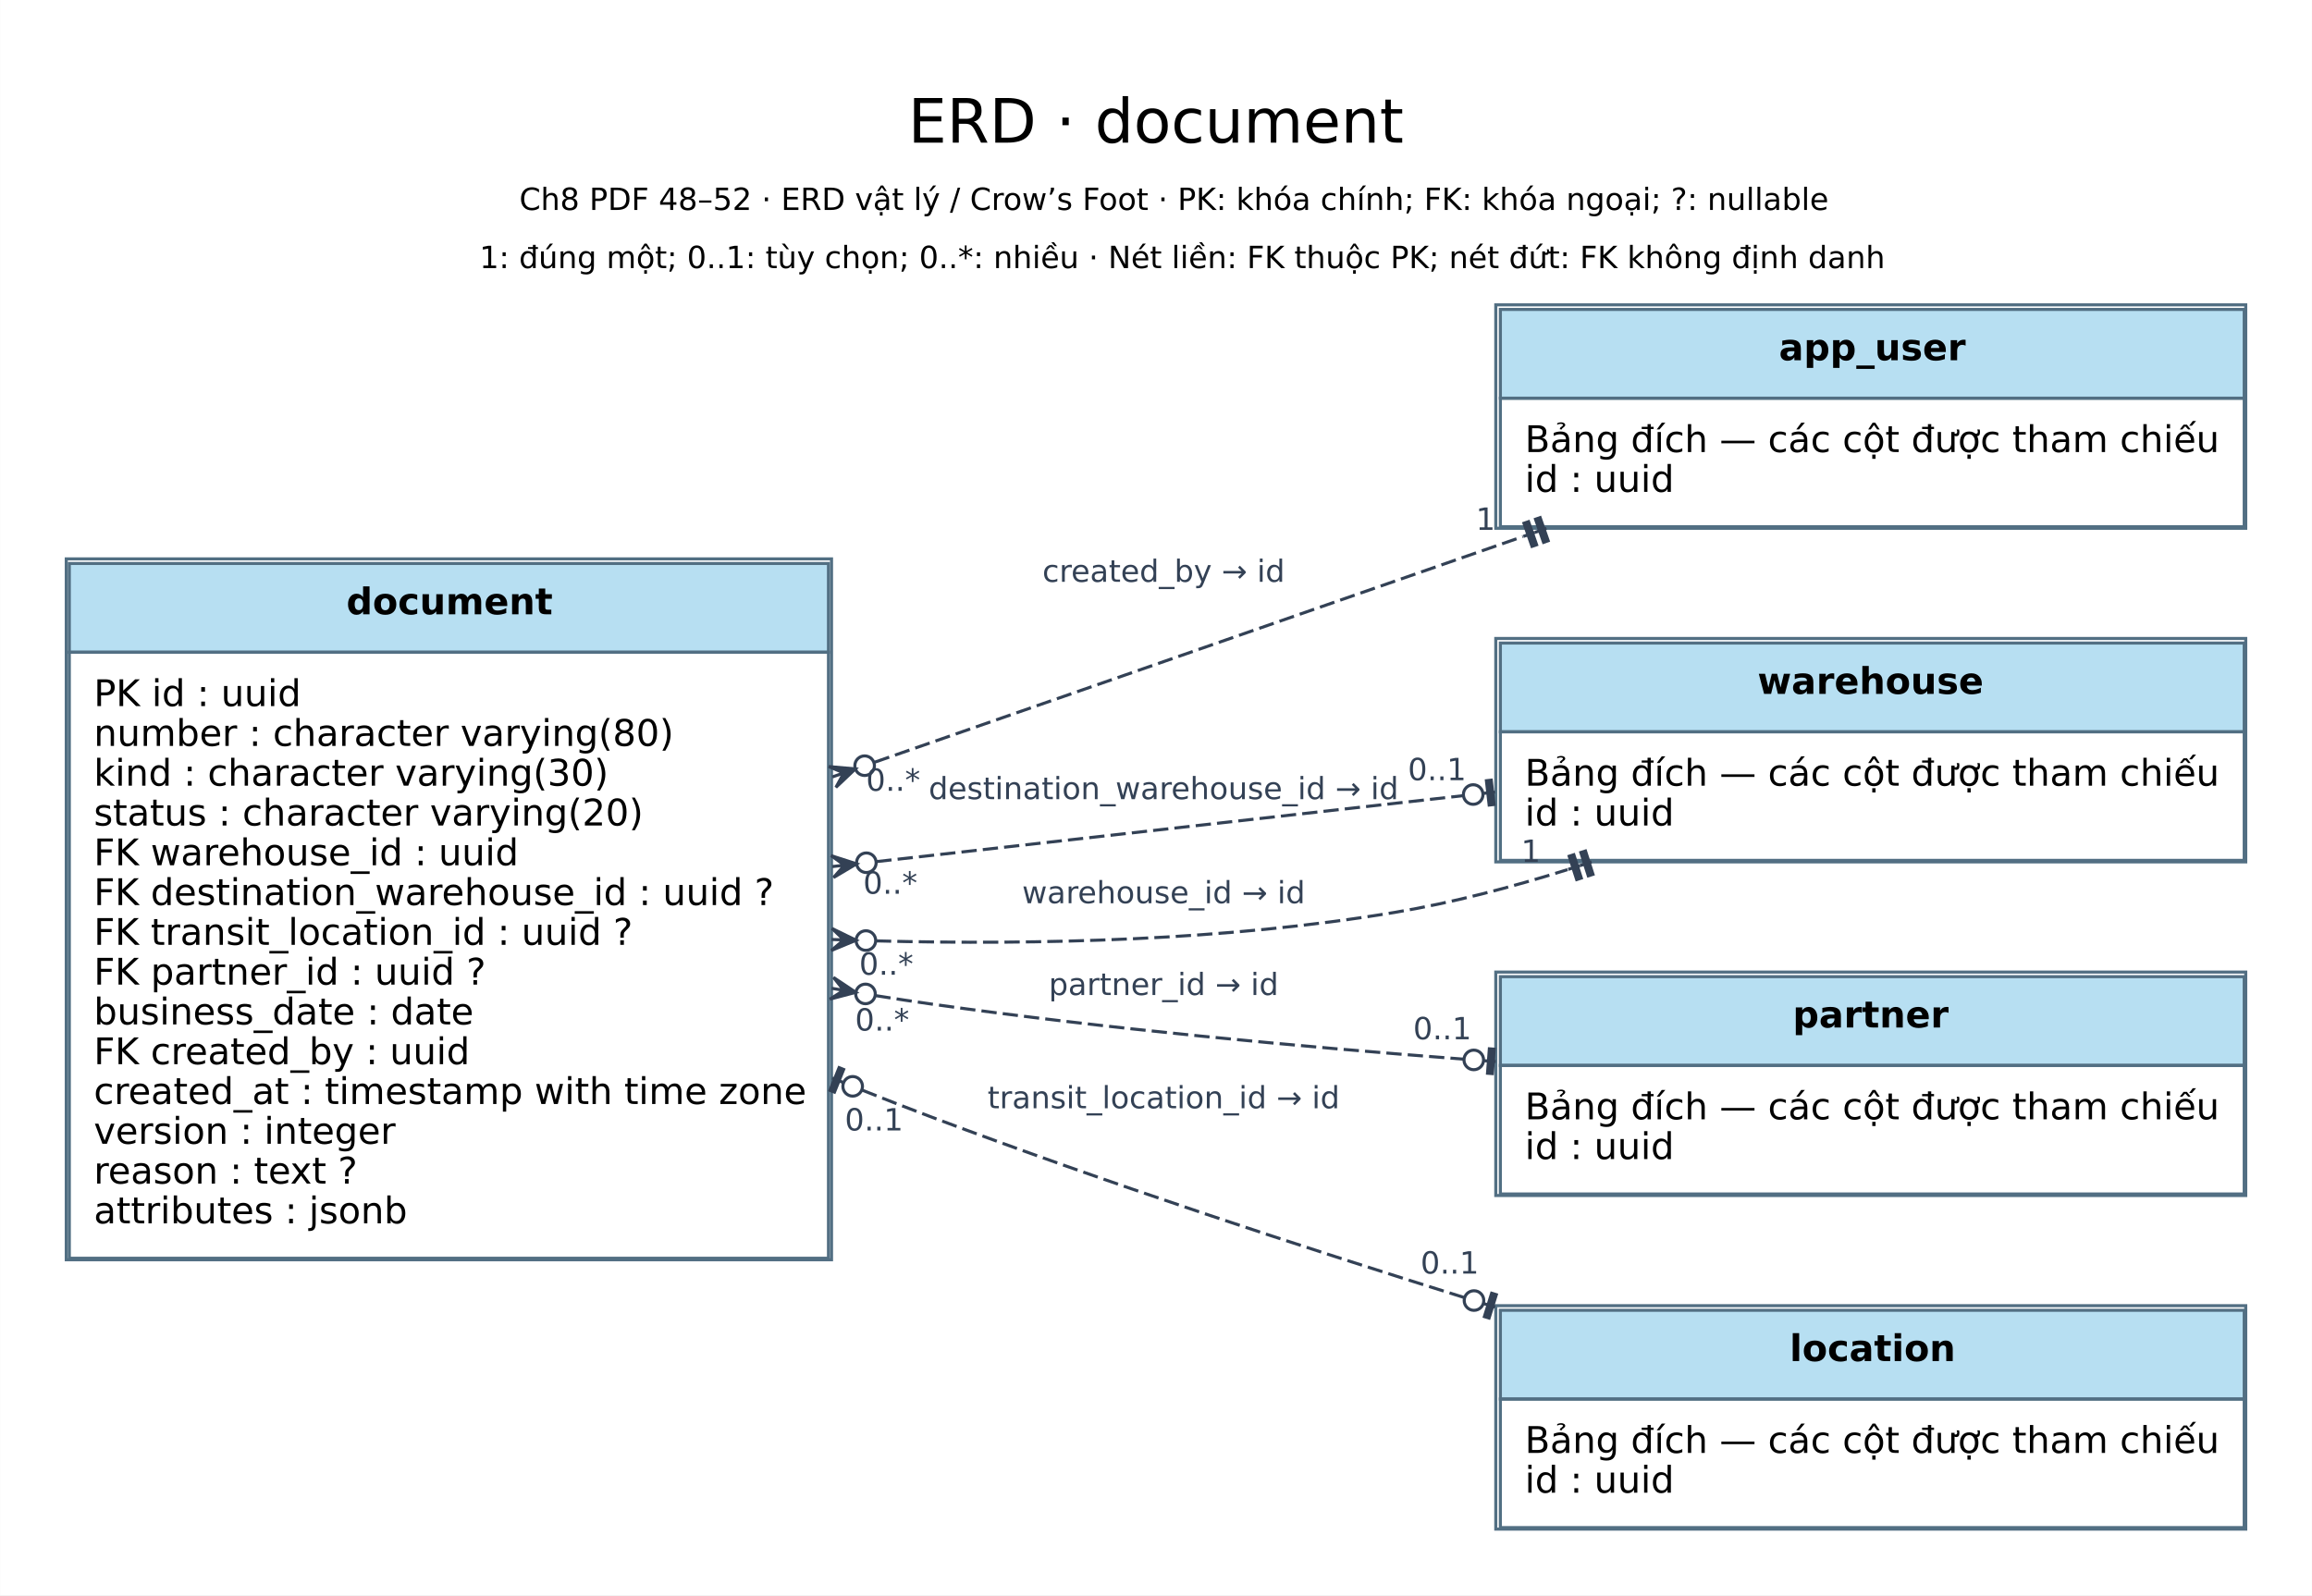
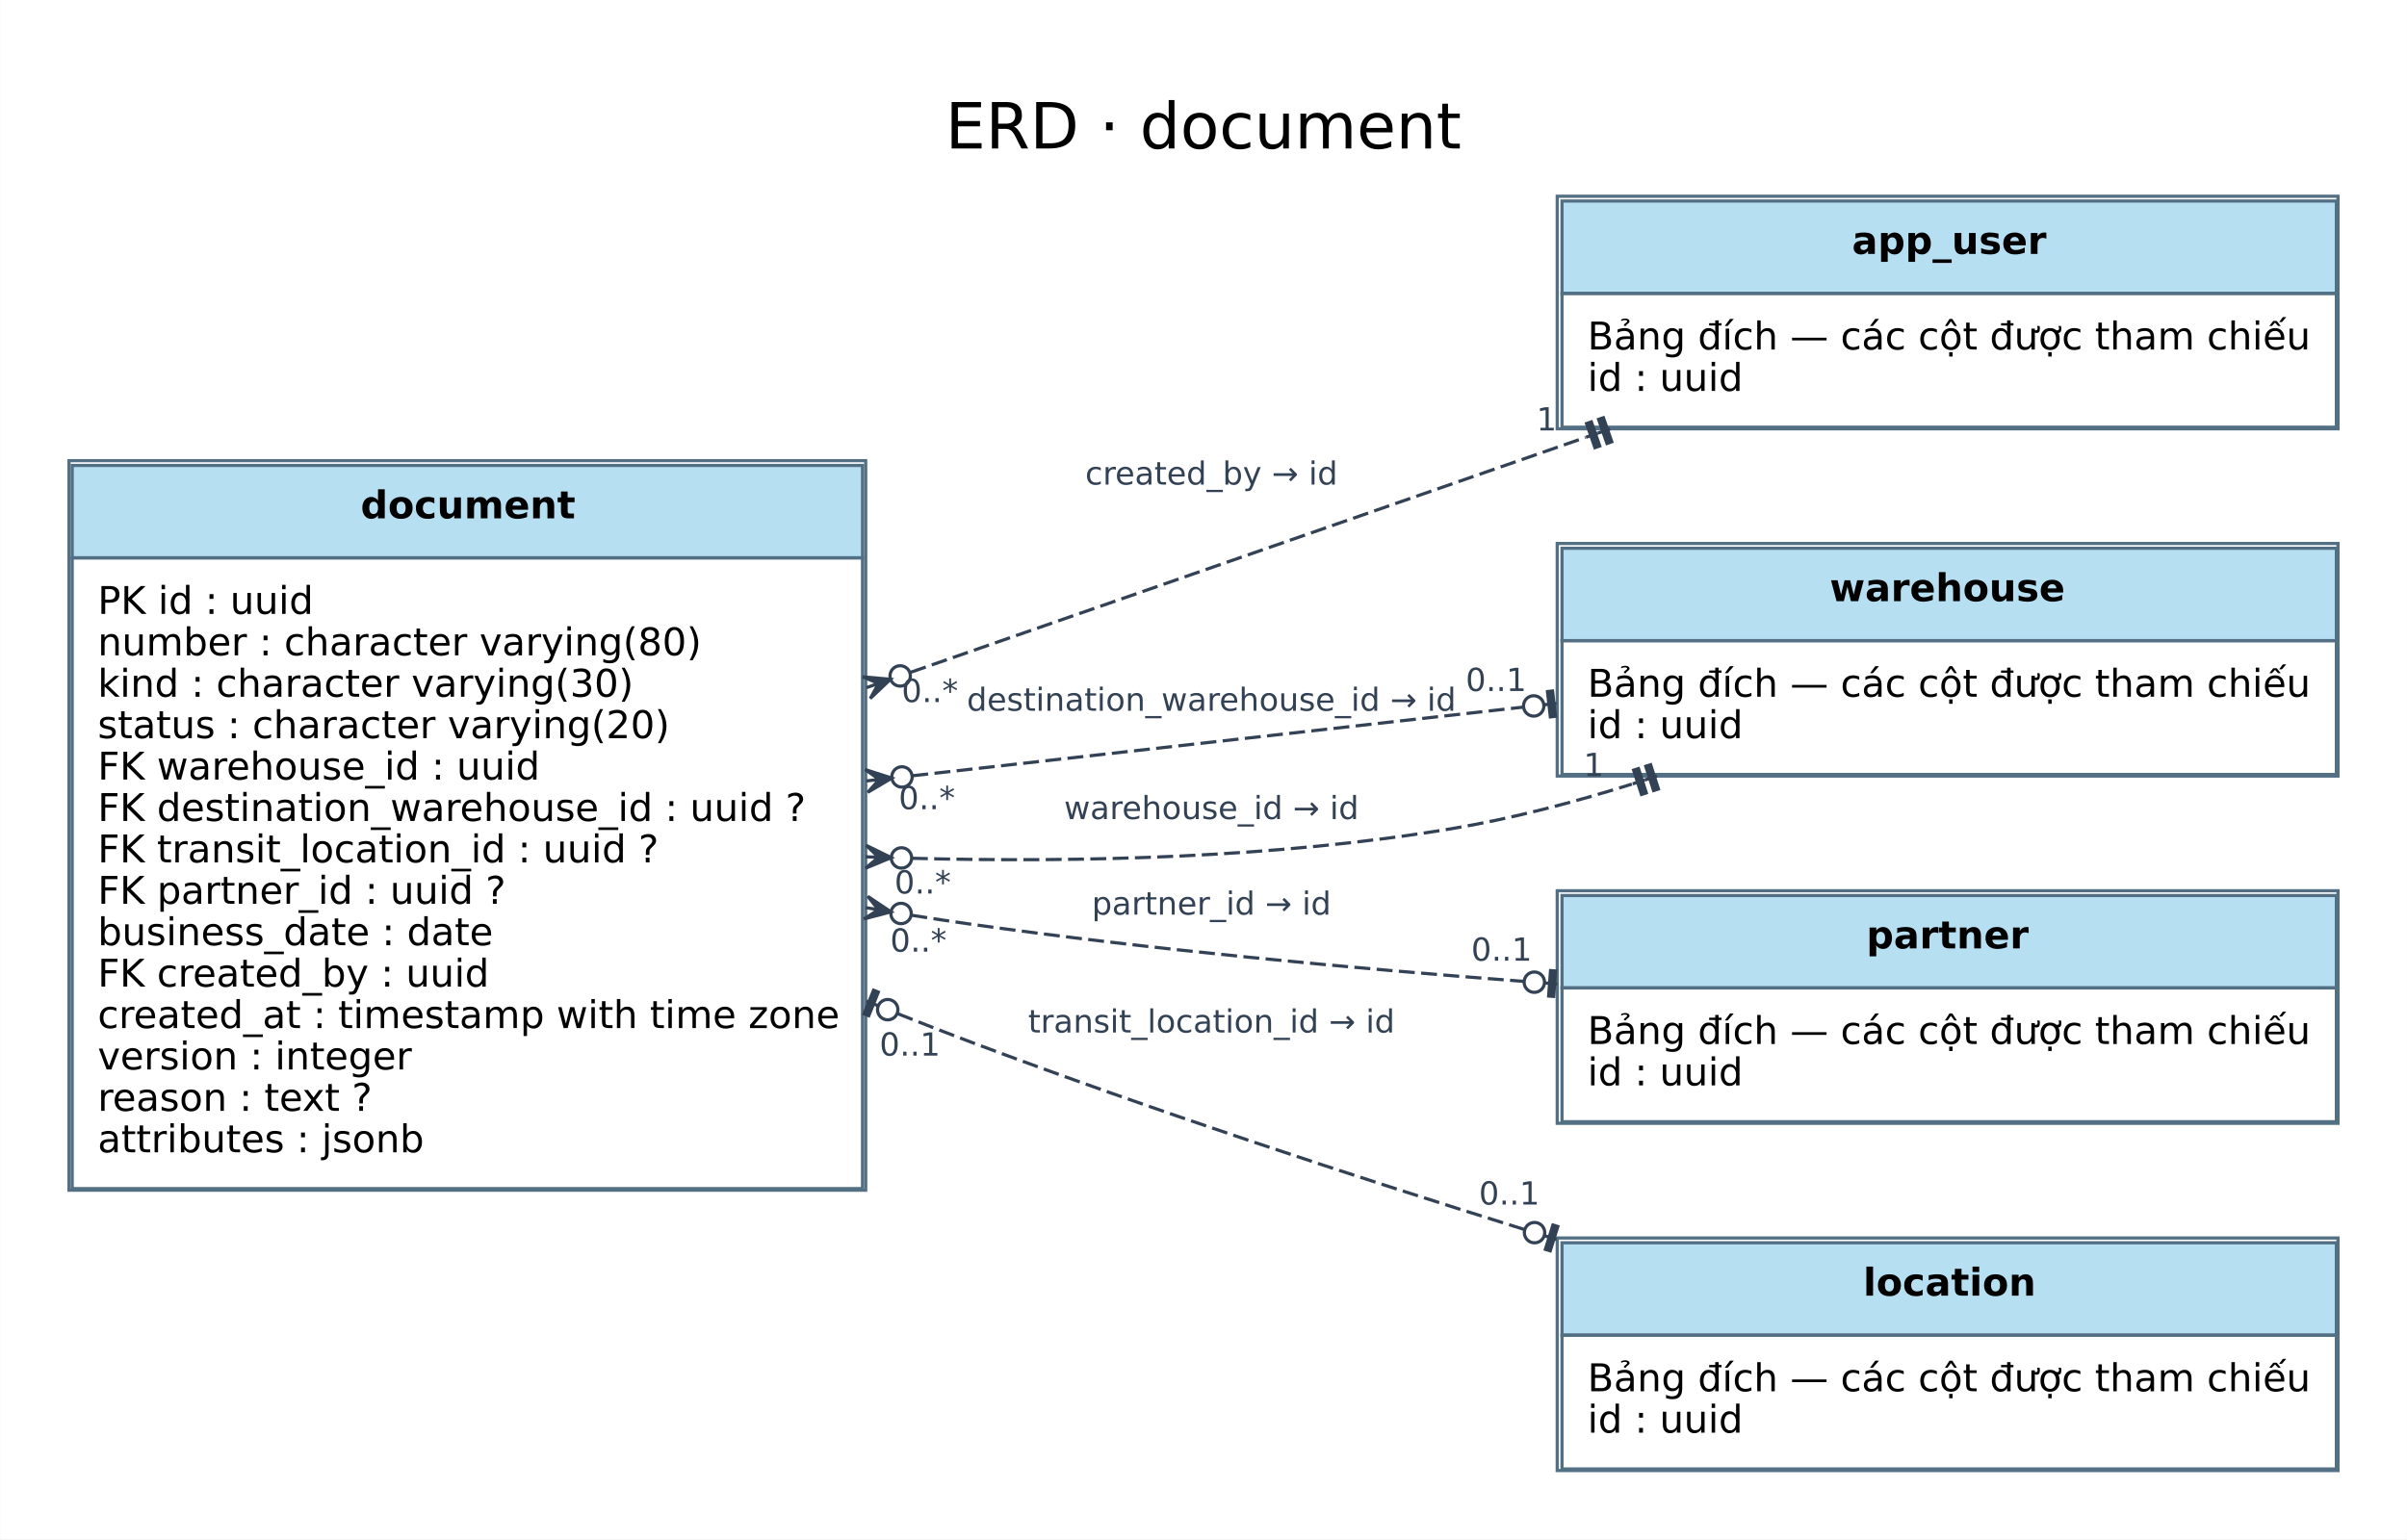
- <svg xmlns="http://www.w3.org/2000/svg" width="755pt" height="521pt" viewBox="0.00 0.00 755.20 521.20">
-   <g id="graph0" class="graph" transform="scale(1 1) rotate(0) translate(21.6 499.6)">
-     <polygon fill="white" stroke="transparent" points="-21.6,21.6 -21.6,-499.6 733.6,-499.6 733.6,21.6 -21.6,21.6" />
-     <text text-anchor="start" x="275" y="-453" font-family="DejaVu Sans" font-size="20.00">ERD · document</text>
-     <text text-anchor="start" x="148" y="-431" font-family="DejaVu Sans" font-size="10.00">Ch8 PDF 48–52 · ERD vật lý / Crow’s Foot · PK: khóa chính; FK: khóa ngoại; ?: nullable</text>
-     <text text-anchor="start" x="135" y="-412" font-family="DejaVu Sans" font-size="10.00">1: đúng một; 0..1: tùy chọn; 0..*: nhiều · Nét liền: FK thuộc PK; nét đứt: FK không định danh</text>
+ <svg xmlns="http://www.w3.org/2000/svg" width="755pt" height="483pt" viewBox="0.00 0.00 755.20 483.20">
+   <g id="graph0" class="graph" transform="scale(1 1) rotate(0) translate(21.6 461.6)">
+     <polygon fill="white" stroke="transparent" points="-21.6,21.6 -21.6,-461.6 733.6,-461.6 733.6,21.6 -21.6,21.6" />
+     <text text-anchor="start" x="275" y="-415" font-family="DejaVu Sans" font-size="20.00">ERD · document</text>
    <g id="node1" class="node">
      <polygon fill="#b7dff2" stroke="transparent" points="1,-286.5 1,-315.5 249,-315.5 249,-286.5 1,-286.5" />
      <polygon fill="none" stroke="#526f83" points="1,-286.5 1,-315.5 249,-315.5 249,-286.5 1,-286.5" />
      <text text-anchor="start" x="91.5" y="-298.9" font-family="DejaVu Sans" font-weight="bold" font-size="12.00">document</text>
      <polygon fill="none" stroke="#526f83" points="1,-88.5 1,-286.5 249,-286.5 249,-88.5 1,-88.5" />
      <text text-anchor="start" x="9" y="-268.9" font-family="DejaVu Sans" font-size="12.00">PK id : uuid</text>
      <text text-anchor="start" x="9" y="-255.9" font-family="DejaVu Sans" font-size="12.00">number : character varying(80)</text>
      <text text-anchor="start" x="9" y="-242.9" font-family="DejaVu Sans" font-size="12.00">kind : character varying(30)</text>
      <text text-anchor="start" x="9" y="-229.9" font-family="DejaVu Sans" font-size="12.00">status : character varying(20)</text>
      <text text-anchor="start" x="9" y="-216.9" font-family="DejaVu Sans" font-size="12.00">FK warehouse_id : uuid</text>
      <text text-anchor="start" x="9" y="-203.9" font-family="DejaVu Sans" font-size="12.00">FK destination_warehouse_id : uuid ?</text>
      <text text-anchor="start" x="9" y="-190.9" font-family="DejaVu Sans" font-size="12.00">FK transit_location_id : uuid ?</text>
      <text text-anchor="start" x="9" y="-177.9" font-family="DejaVu Sans" font-size="12.00">FK partner_id : uuid ?</text>
      <text text-anchor="start" x="9" y="-164.9" font-family="DejaVu Sans" font-size="12.00">business_date : date</text>
      <text text-anchor="start" x="9" y="-151.9" font-family="DejaVu Sans" font-size="12.00">FK created_by : uuid</text>
      <text text-anchor="start" x="9" y="-138.9" font-family="DejaVu Sans" font-size="12.00">created_at : timestamp with time zone</text>
      <text text-anchor="start" x="9" y="-125.9" font-family="DejaVu Sans" font-size="12.00">version : integer</text>
      <text text-anchor="start" x="9" y="-112.9" font-family="DejaVu Sans" font-size="12.00">reason : text ?</text>
      <text text-anchor="start" x="9" y="-99.9" font-family="DejaVu Sans" font-size="12.00">attributes : jsonb</text>
      <polygon fill="none" stroke="#526f83" points="0,-88 0,-317 250,-317 250,-88 0,-88" />
    </g>
    <g id="node2" class="node">
      <polygon fill="#b7dff2" stroke="transparent" points="468.5,-369.5 468.5,-398.5 711.5,-398.5 711.5,-369.5 468.5,-369.5" />
      <polygon fill="none" stroke="#526f83" points="468.5,-369.5 468.5,-398.5 711.5,-398.5 711.5,-369.5 468.5,-369.5" />
      <text text-anchor="start" x="559.5" y="-381.9" font-family="DejaVu Sans" font-weight="bold" font-size="12.00">app_user</text>
      <polygon fill="none" stroke="#526f83" points="468.5,-327.5 468.5,-369.5 711.5,-369.5 711.5,-327.5 468.5,-327.5" />
      <text text-anchor="start" x="476.5" y="-351.9" font-family="DejaVu Sans" font-size="12.00">Bảng đích — các cột được tham chiếu</text>
      <text text-anchor="start" x="476.5" y="-338.9" font-family="DejaVu Sans" font-size="12.00">id : uuid</text>
      <polygon fill="none" stroke="#526f83" points="467,-327 467,-400 712,-400 712,-327 467,-327" />
    </g>
    <g id="edge1" class="edge">
      <path fill="none" stroke="#334155" stroke-dasharray="5,2" d="M264.12,-250.58C331.71,-274.11 412.05,-302.08 475.86,-324.29" />
      <polygon fill="#334155" stroke="#334155" points="257.8,-248.38 251.43,-242.35 254.02,-247.07 250.25,-245.75 250.25,-245.75 250.25,-245.75 254.02,-247.07 249.06,-249.15 257.8,-248.38 257.8,-248.38" />
      <ellipse fill="none" stroke="#334155" cx="260.82" cy="-249.43" rx="3.2" ry="3.2" />
      <polygon fill="#334155" stroke="#334155" points="484.12,-322.93 481.49,-330.49 479.98,-329.96 482.61,-322.4 484.12,-322.93" />
      <polyline fill="none" stroke="#334155" points="483.56,-326.97 479.78,-325.66 " />
      <polygon fill="#334155" stroke="#334155" points="480.34,-321.61 477.71,-329.17 476.2,-328.64 478.83,-321.09 480.34,-321.61" />
      <polyline fill="none" stroke="#334155" points="479.78,-325.66 476.01,-324.34 " />
      <text text-anchor="middle" x="358.5" y="-309.5" font-family="DejaVu Sans" font-size="10.00" fill="#334155">created_by → id</text>
      <text text-anchor="middle" x="463.67" y="-326.49" font-family="DejaVu Sans" font-size="10.00" fill="#334155">1</text>
      <text text-anchor="middle" x="270.14" y="-241.23" font-family="DejaVu Sans" font-size="10.00" fill="#334155">0..*</text>
    </g>
    <g id="node3" class="node">
      <polygon fill="#b7dff2" stroke="transparent" points="468.5,-260.5 468.5,-289.5 711.5,-289.5 711.5,-260.5 468.5,-260.5" />
      <polygon fill="none" stroke="#526f83" points="468.5,-260.5 468.5,-289.5 711.5,-289.5 711.5,-260.5 468.5,-260.5" />
      <text text-anchor="start" x="552.5" y="-272.9" font-family="DejaVu Sans" font-weight="bold" font-size="12.00">warehouse</text>
      <polygon fill="none" stroke="#526f83" points="468.5,-218.5 468.5,-260.5 711.5,-260.5 711.5,-218.5 468.5,-218.5" />
      <text text-anchor="start" x="476.5" y="-242.9" font-family="DejaVu Sans" font-size="12.00">Bảng đích — các cột được tham chiếu</text>
      <text text-anchor="start" x="476.5" y="-229.9" font-family="DejaVu Sans" font-size="12.00">id : uuid</text>
      <polygon fill="none" stroke="#526f83" points="467,-218 467,-291 712,-291 712,-218 467,-218" />
    </g>
    <g id="edge2" class="edge">
      <path fill="none" stroke="#334155" stroke-dasharray="5,2" d="M264.63,-218.09C325.3,-224.91 396.16,-232.87 456.1,-239.61" />
      <polygon fill="#334155" stroke="#334155" points="258.2,-217.36 250.65,-212.89 254.22,-216.92 250.25,-216.47 250.25,-216.47 250.25,-216.47 254.22,-216.92 249.84,-220.05 258.2,-217.36 258.2,-217.36" />
      <ellipse fill="none" stroke="#334155" cx="261.38" cy="-217.72" rx="3.2" ry="3.2" />
      <polygon fill="#334155" stroke="#334155" points="466.43,-236.75 465.53,-244.7 463.94,-244.52 464.84,-236.57 466.43,-236.75" />
      <polyline fill="none" stroke="#334155" points="466.77,-240.81 462.8,-240.37 " />
      <ellipse fill="none" stroke="#334155" cx="459.62" cy="-240.01" rx="3.2" ry="3.2" />
      <text text-anchor="middle" x="358.5" y="-238.5" font-family="DejaVu Sans" font-size="10.00" fill="#334155">destination_warehouse_id → id</text>
      <text text-anchor="middle" x="447.82" y="-244.69" font-family="DejaVu Sans" font-size="10.00" fill="#334155">0..1</text>
      <text text-anchor="middle" x="269.2" y="-207.6" font-family="DejaVu Sans" font-size="10.00" fill="#334155">0..*</text>
    </g>
    <g id="edge5" class="edge">
      <path fill="none" stroke="#334155" stroke-dasharray="5,2" d="M264.49,-192.19C317.8,-190.8 379.04,-192.34 434,-201.5 452.6,-204.6 471.96,-209.67 490.44,-215.47" />
      <polygon fill="#334155" stroke="#334155" points="258.03,-192.4 249.92,-189.05 254.03,-192.52 250.04,-192.65 250.04,-192.65 250.04,-192.65 254.03,-192.52 250.15,-196.25 258.03,-192.4 258.03,-192.4" />
      <ellipse fill="none" stroke="#334155" cx="261.23" cy="-192.3" rx="3.2" ry="3.2" />
      <polygon fill="#334155" stroke="#334155" points="498.76,-213.94 496.31,-221.56 494.78,-221.07 497.23,-213.45 498.76,-213.94" />
      <polyline fill="none" stroke="#334155" points="498.29,-218 494.49,-216.77 " />
      <polygon fill="#334155" stroke="#334155" points="494.95,-212.72 492.5,-220.34 490.98,-219.85 493.43,-212.23 494.95,-212.72" />
      <polyline fill="none" stroke="#334155" points="494.49,-216.77 490.68,-215.55 " />
      <text text-anchor="middle" x="358.5" y="-204.5" font-family="DejaVu Sans" font-size="10.00" fill="#334155">warehouse_id → id</text>
      <text text-anchor="middle" x="478.45" y="-217.99" font-family="DejaVu Sans" font-size="10.00" fill="#334155">1</text>
      <text text-anchor="middle" x="267.89" y="-181.13" font-family="DejaVu Sans" font-size="10.00" fill="#334155">0..*</text>
    </g>
    <g id="node4" class="node">
      <polygon fill="#b7dff2" stroke="transparent" points="468.5,-151.5 468.5,-180.5 711.5,-180.5 711.5,-151.5 468.5,-151.5" />
      <polygon fill="none" stroke="#526f83" points="468.5,-151.5 468.5,-180.5 711.5,-180.5 711.5,-151.5 468.5,-151.5" />
      <text text-anchor="start" x="564" y="-163.9" font-family="DejaVu Sans" font-weight="bold" font-size="12.00">partner</text>
      <polygon fill="none" stroke="#526f83" points="468.5,-109.5 468.5,-151.5 711.5,-151.5 711.5,-109.5 468.5,-109.5" />
      <text text-anchor="start" x="476.5" y="-133.9" font-family="DejaVu Sans" font-size="12.00">Bảng đích — các cột được tham chiếu</text>
      <text text-anchor="start" x="476.5" y="-120.9" font-family="DejaVu Sans" font-size="12.00">id : uuid</text>
      <polygon fill="none" stroke="#526f83" points="467,-109 467,-182 712,-182 712,-109 467,-109" />
    </g>
    <g id="edge3" class="edge">
      <path fill="none" stroke="#334155" stroke-dasharray="5,2" d="M264.34,-174.32C270.64,-173.31 276.88,-172.36 283,-171.5 339.58,-163.53 402.43,-157.67 456.33,-153.56" />
      <polygon fill="#334155" stroke="#334155" points="257.94,-175.38 249.46,-173.15 254,-176.04 250.05,-176.7 250.05,-176.7 250.05,-176.7 254,-176.04 250.64,-180.25 257.94,-175.38 257.94,-175.38" />
      <ellipse fill="none" stroke="#334155" cx="261.1" cy="-174.86" rx="3.2" ry="3.2" />
      <polygon fill="#334155" stroke="#334155" points="465.89,-148.83 466.49,-156.81 464.9,-156.93 464.3,-148.95 465.89,-148.83" />
      <polyline fill="none" stroke="#334155" points="466.99,-152.76 463,-153.06 " />
      <ellipse fill="none" stroke="#334155" cx="459.81" cy="-153.3" rx="3.2" ry="3.2" />
      <text text-anchor="middle" x="358.5" y="-174.5" font-family="DejaVu Sans" font-size="10.00" fill="#334155">partner_id → id</text>
      <text text-anchor="middle" x="449.55" y="-160.04" font-family="DejaVu Sans" font-size="10.00" fill="#334155">0..1</text>
      <text text-anchor="middle" x="266.54" y="-162.88" font-family="DejaVu Sans" font-size="10.00" fill="#334155">0..*</text>
    </g>
    <g id="node5" class="node">
      <polygon fill="#b7dff2" stroke="transparent" points="468.5,-42.5 468.5,-71.5 711.5,-71.5 711.5,-42.5 468.5,-42.5" />
      <polygon fill="none" stroke="#526f83" points="468.5,-42.5 468.5,-71.5 711.5,-71.5 711.5,-42.5 468.5,-42.5" />
      <text text-anchor="start" x="563" y="-54.9" font-family="DejaVu Sans" font-weight="bold" font-size="12.00">location</text>
      <polygon fill="none" stroke="#526f83" points="468.5,-0.5 468.5,-42.5 711.5,-42.5 711.5,-0.5 468.5,-0.5" />
      <text text-anchor="start" x="476.5" y="-24.9" font-family="DejaVu Sans" font-size="12.00">Bảng đích — các cột được tham chiếu</text>
      <text text-anchor="start" x="476.5" y="-11.9" font-family="DejaVu Sans" font-size="12.00">id : uuid</text>
      <polygon fill="none" stroke="#526f83" points="467,0 467,-73 712,-73 712,0 467,0" />
    </g>
    <g id="edge4" class="edge">
      <path fill="none" stroke="#334155" stroke-dasharray="5,2" d="M260.05,-143.41C267.78,-140.32 275.47,-137.33 283,-134.5 339.32,-113.33 402.51,-92.57 456.74,-75.65" />
      <polygon fill="#334155" stroke="#334155" points="252.47,-150.78 249.48,-143.36 250.96,-142.76 253.96,-150.18 252.47,-150.78" />
      <polyline fill="none" stroke="#334155" points="250.23,-147.37 253.94,-145.87 " />
      <ellipse fill="none" stroke="#334155" cx="256.91" cy="-144.67" rx="3.2" ry="3.2" />
      <polygon fill="#334155" stroke="#334155" points="464.81,-68.96 467.18,-76.6 465.65,-77.07 463.28,-69.43 464.81,-68.96" />
      <polyline fill="none" stroke="#334155" points="466.76,-72.54 462.94,-73.73 " />
      <ellipse fill="none" stroke="#334155" cx="459.88" cy="-74.68" rx="3.2" ry="3.2" />
      <text text-anchor="middle" x="358.5" y="-137.5" font-family="DejaVu Sans" font-size="10.00" fill="#334155">transit_location_id → id</text>
      <text text-anchor="middle" x="451.96" y="-83.49" font-family="DejaVu Sans" font-size="10.00" fill="#334155">0..1</text>
      <text text-anchor="middle" x="263.88" y="-130.25" font-family="DejaVu Sans" font-size="10.00" fill="#334155">0..1</text>
    </g>
  </g>
</svg>
